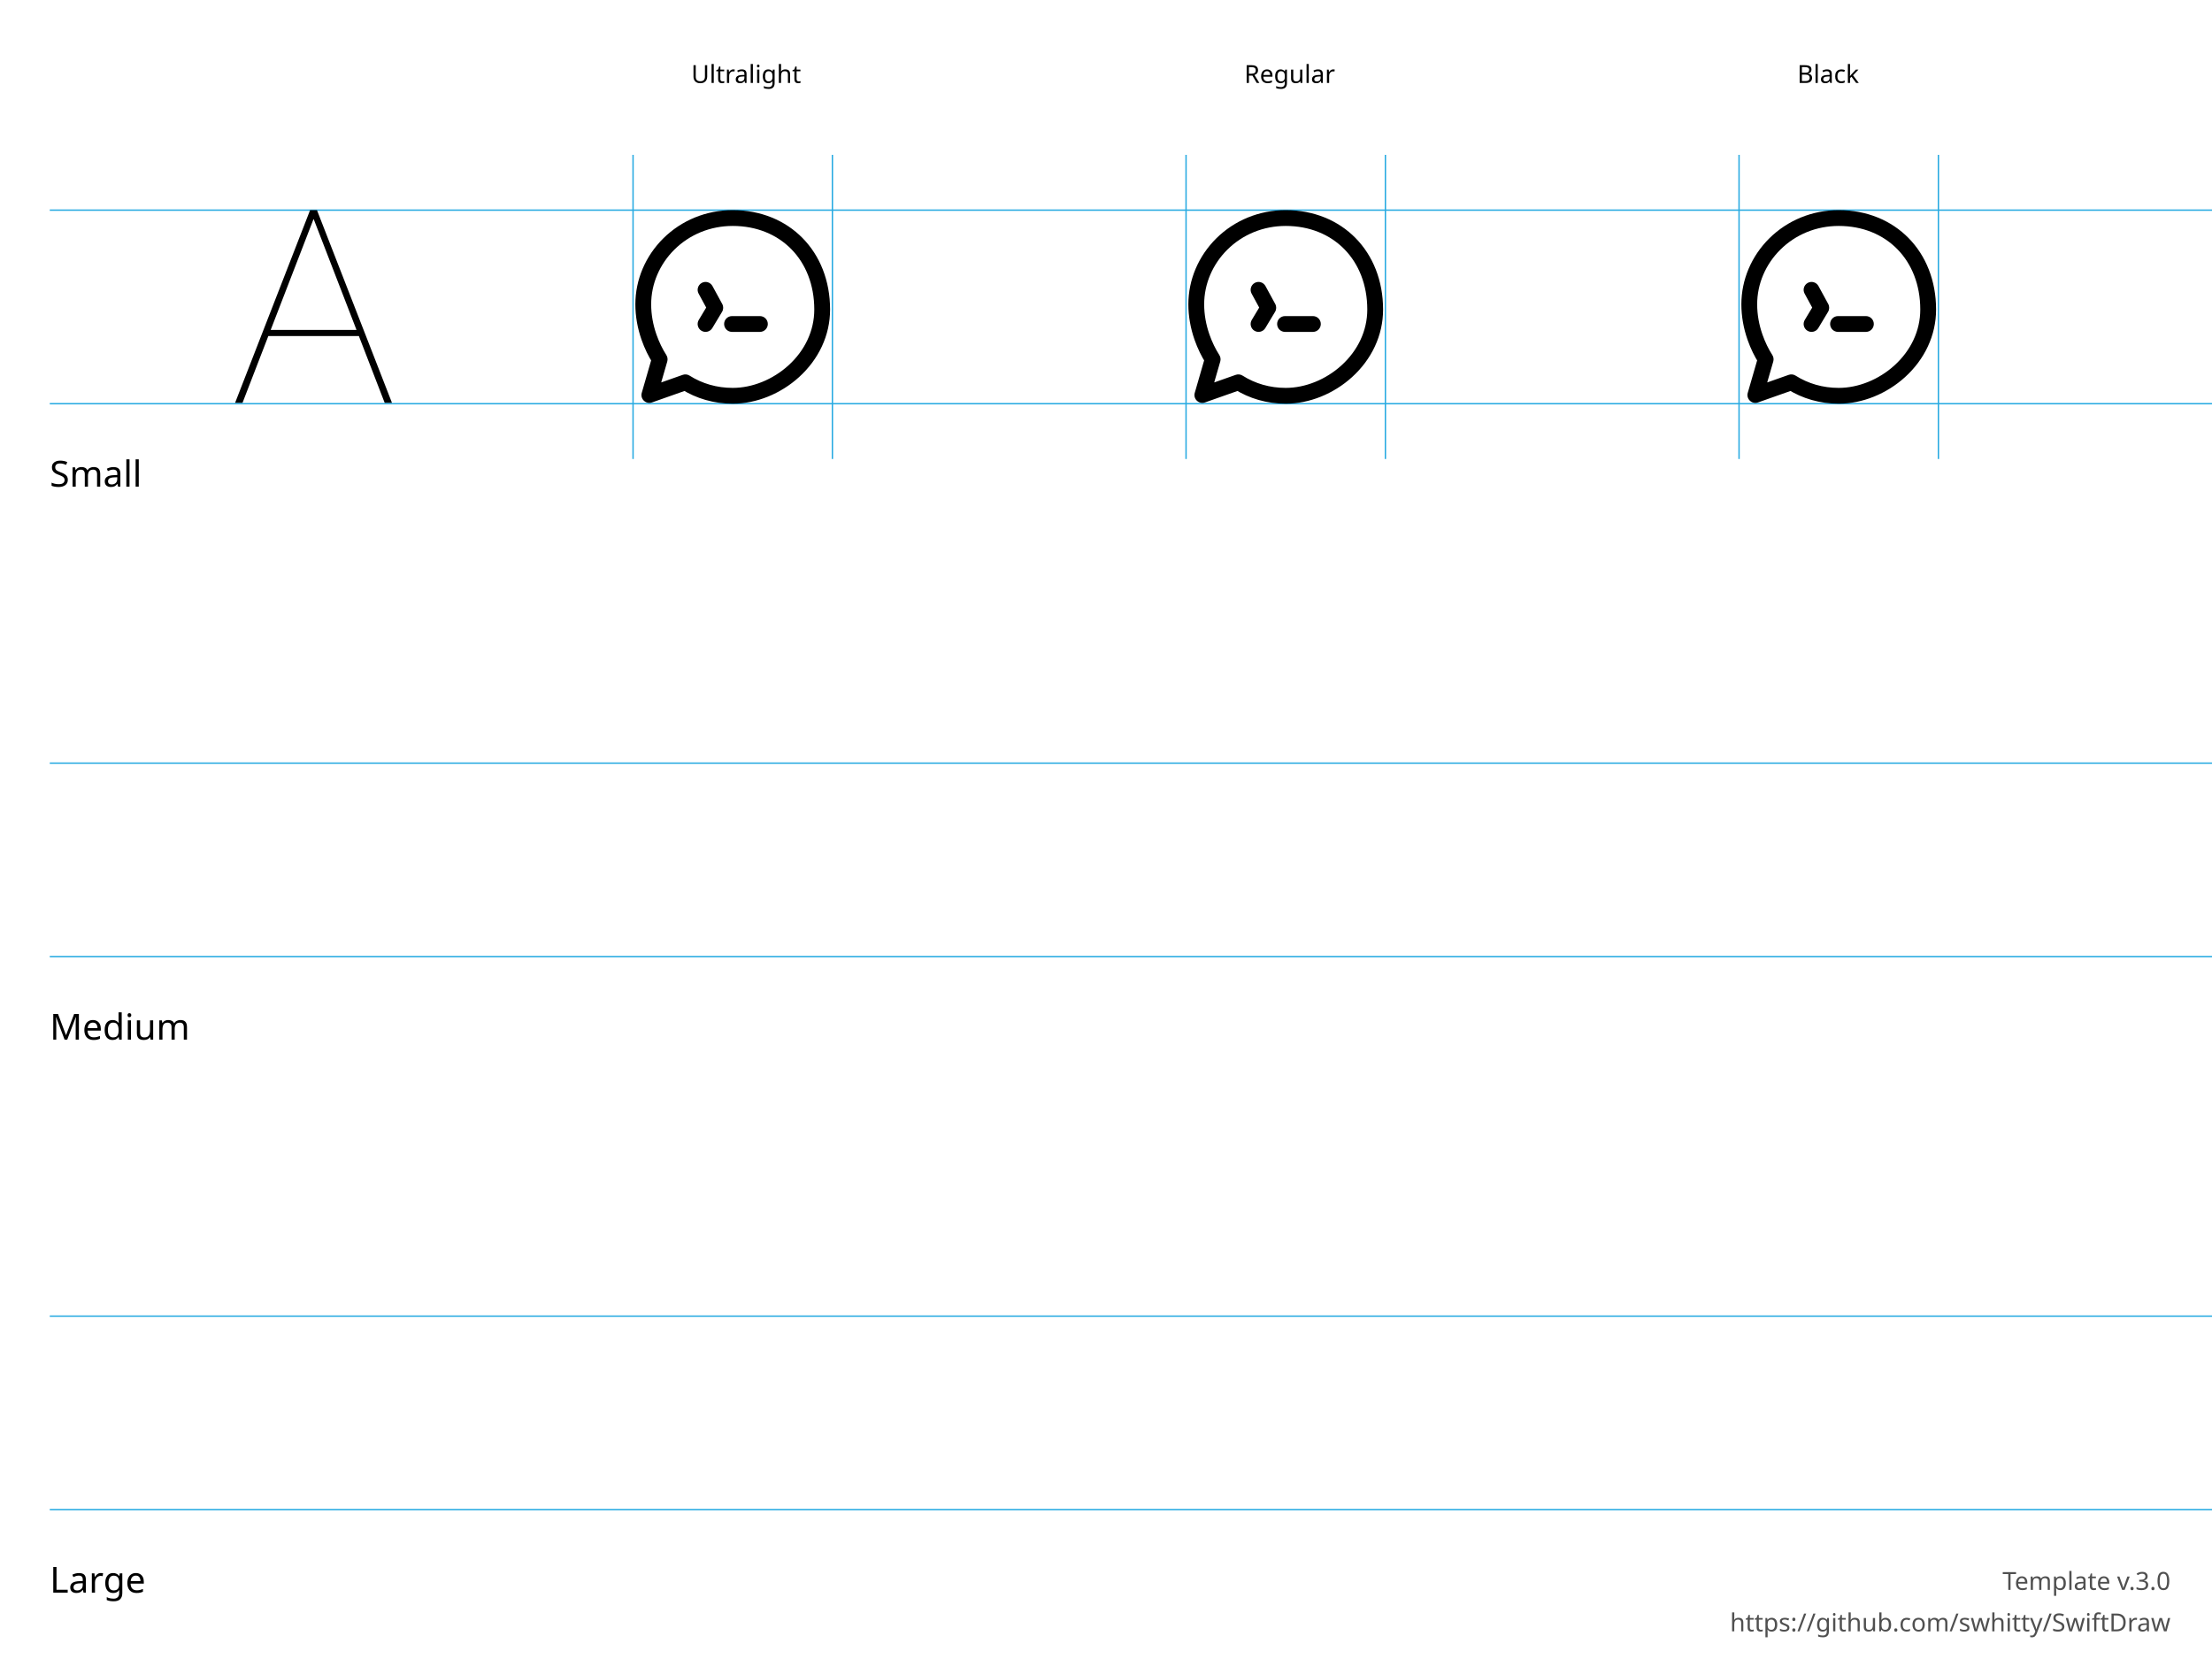
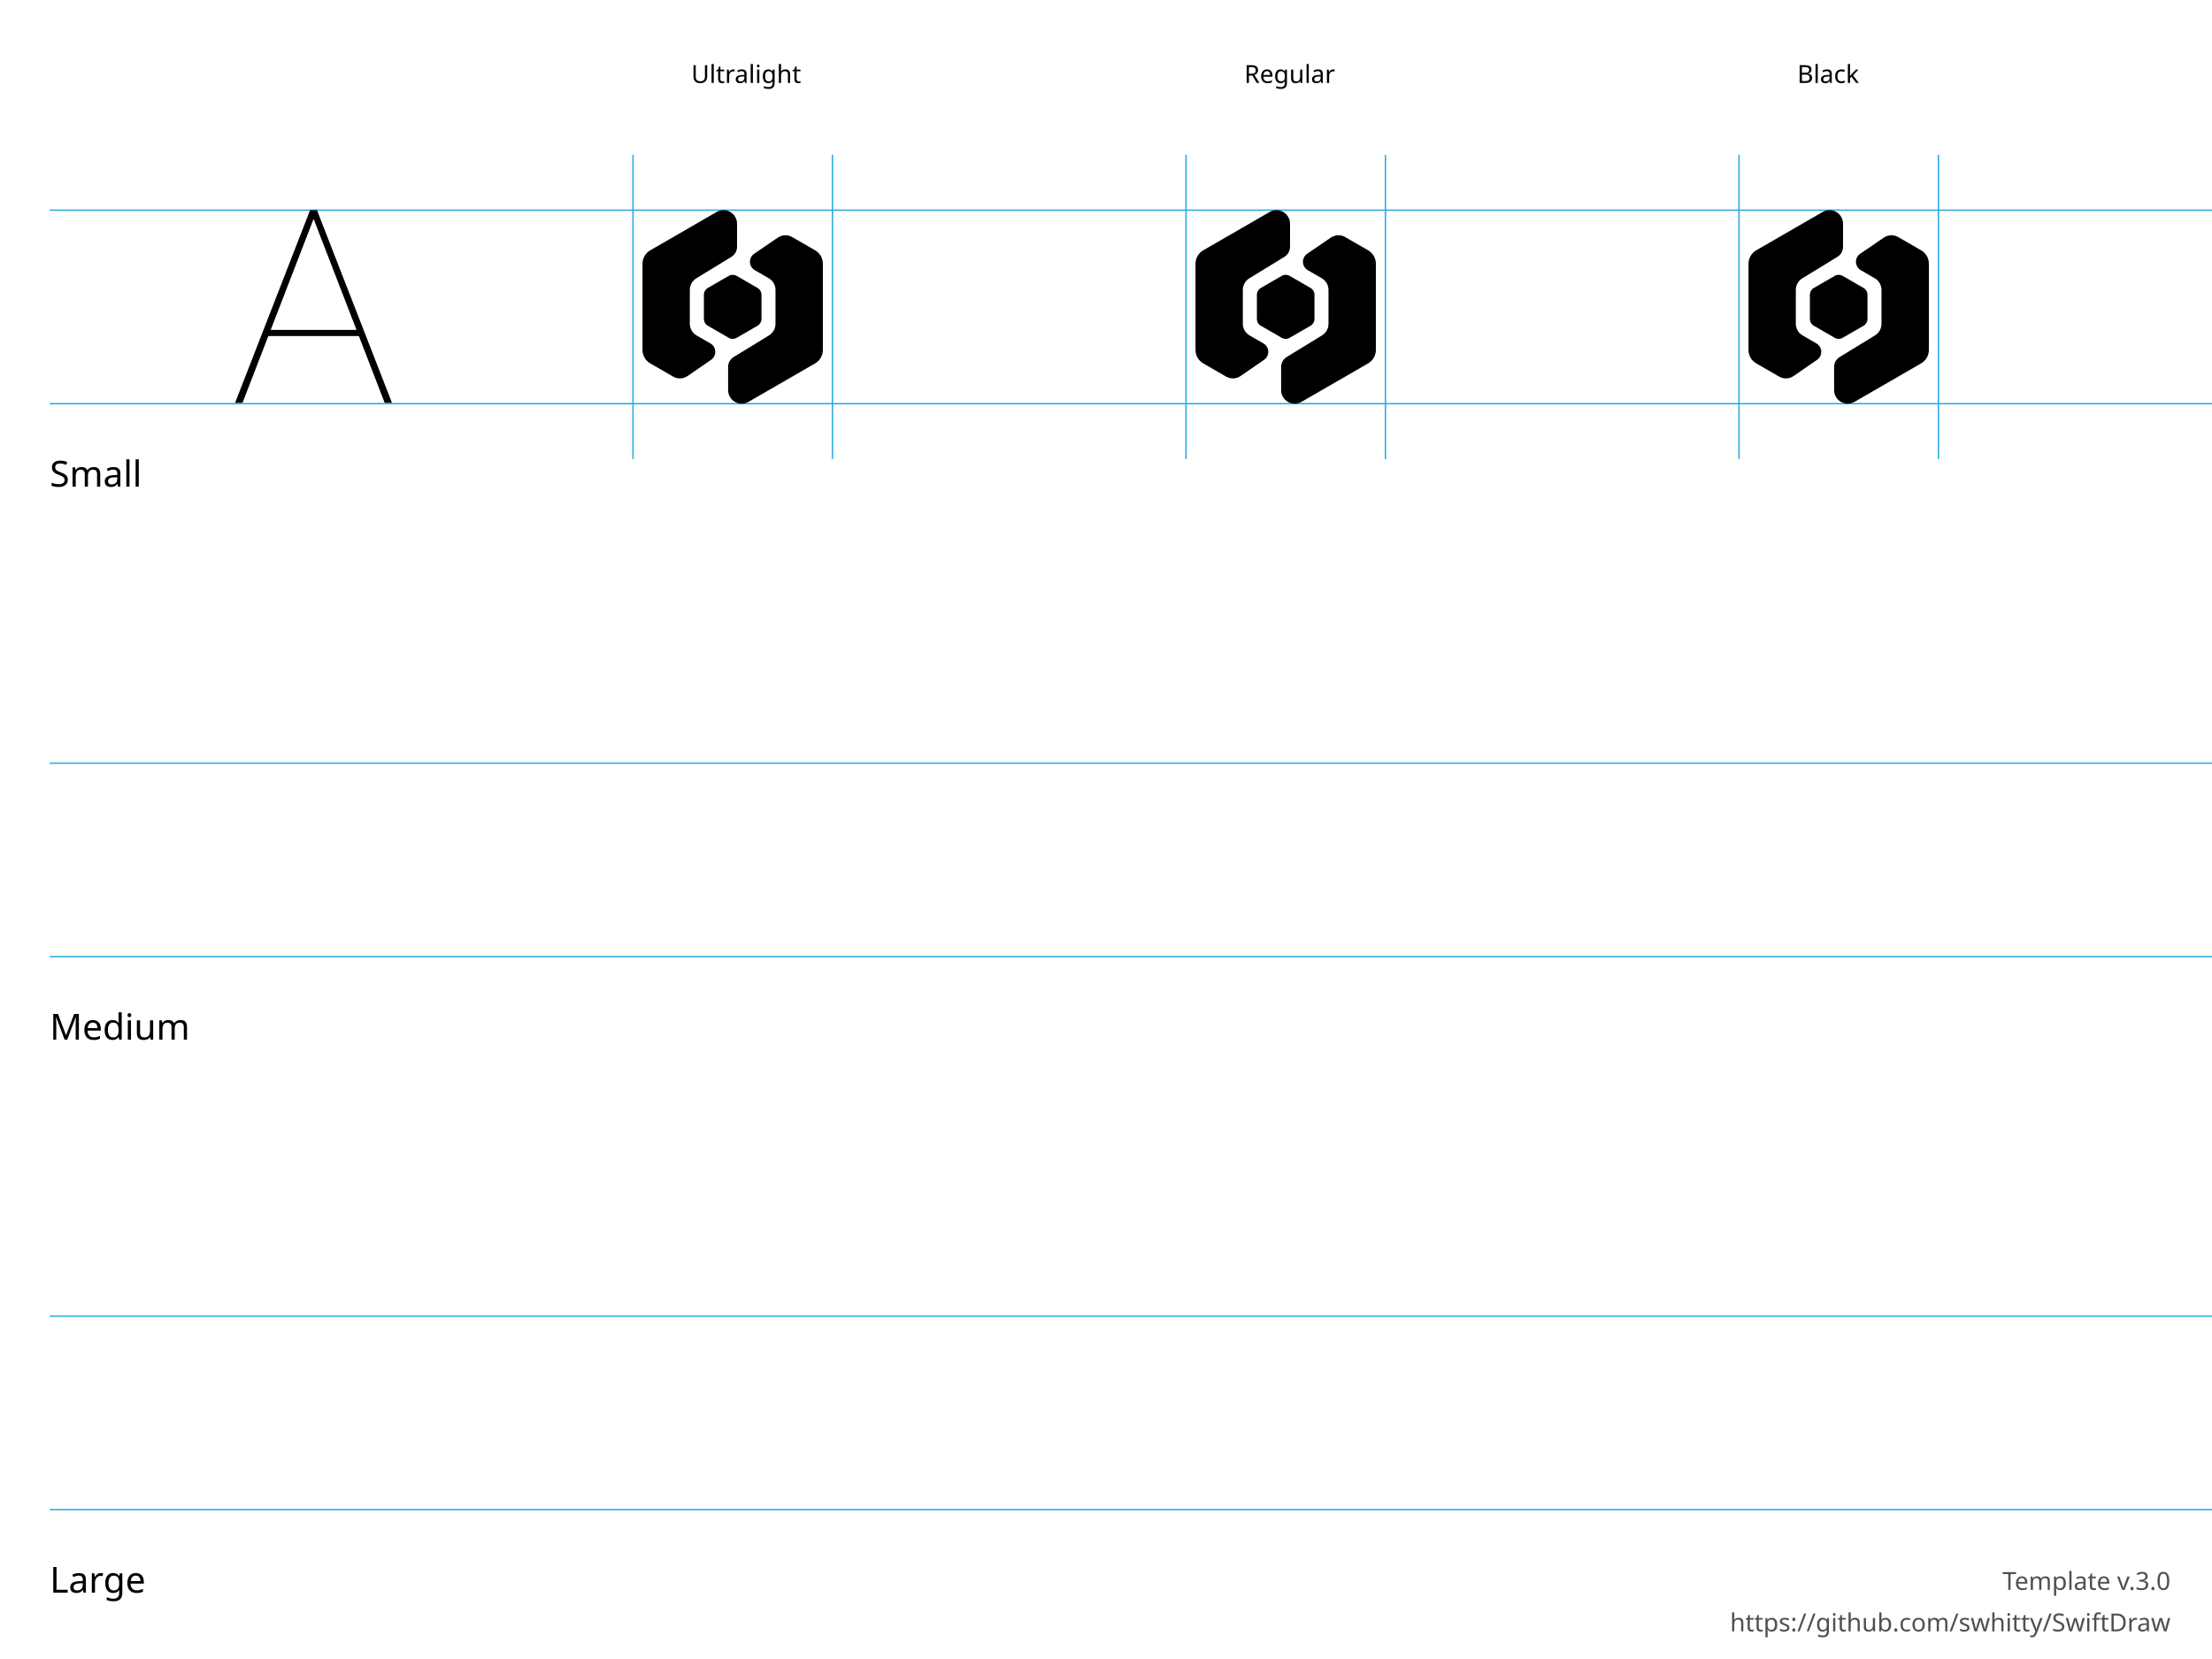
<svg xmlns="http://www.w3.org/2000/svg" height="600" width="800">
  <g id="Notes" font-family="LucidaGrande, 'Lucida Grande', sans-serif" font-size="13">
    <rect fill="white" height="600.0" width="800.0" x="0.0" y="0.0" />
    <g font-size="13">
      <text x="18.0" y="176.0">Small</text>
      <text x="18.0" y="376.0">Medium</text>
      <text x="18.0" y="576.0">Large</text>
    </g>
    <g font-size="9">
      <text x="250.0" y="30.0">Ultralight</text>
      <text x="450.0" y="30.0">Regular</text>
      <text x="650.0" y="30.0">Black</text>
      <text id="template-version" fill="#505050" text-anchor="end" x="785.0" y="575.0">Template v.3.0</text>
      <a href="https://github.com/swhitty/SwiftDraw">
        <text fill="#505050" text-anchor="end" x="785.0" y="590.0">https://github.com/swhitty/SwiftDraw</text>
      </a>
    </g>
  </g>
  <g id="Guides" stroke="rgb(39, 170, 225)" stroke-width="0.5">
    <path id="Capline-S" d="M18,76 l800,0" />
    <path id="H-reference" d="M85,145.755 L87.685,145.755 L113.369,79.287 L114.052,79.287 L114.052,76 L112.148,76 L85,145.755 Z M95.693,121.536 L130.996,121.536 L130.263,119.313 L96.474,119.313 L95.693,121.536 Z M139.15,145.755 L141.787,145.755 L114.638,76 L113.466,76 L113.466,79.287 L139.15,145.755 Z" stroke="none" transform="translate(0,0)" />
    <path id="Baseline-S" d="M18,146 l800,0" />
-     <path id="left-margin-Ultralight-S" d="M228.95,56 l0,110" />
-     <path id="right-margin-Ultralight-S" d="M301.05,56 l0,110" />
-     <path id="left-margin-Regular-S" d="M428.95,56 l0,110" />
-     <path id="right-margin-Regular-S" d="M501.05,56 l0,110" />
-     <path id="left-margin-Black-S" d="M628.95,56 l0,110" />
-     <path id="right-margin-Black-S" d="M701.05,56 l0,110" />
+     <path id="left-margin-Ultralight-S" d="M228.937,56 l0,110" />
+     <path id="right-margin-Ultralight-S" d="M301.063,56 l0,110" />
+     <path id="left-margin-Regular-S" d="M428.937,56 l0,110" />
+     <path id="right-margin-Regular-S" d="M501.063,56 l0,110" />
+     <path id="left-margin-Black-S" d="M628.937,56 l0,110" />
+     <path id="right-margin-Black-S" d="M701.063,56 l0,110" />
    <path id="Capline-M" d="M18,276 l800,0" />
    <path id="Baseline-M" d="M18,346 l800,0" />
    <path id="Capline-L" d="M18,476 l800,0" />
    <path id="Baseline-L" d="M18,546 l800,0" />
  </g>
  <g id="Symbols">
    <g id="Ultralight-S" transform="translate(0,0)">
-       <path d="M265,76 C255.334,76 246.436,79.722 239.885,86.215 C233.468,92.574 229.79,101.134 229.79,110.043 C229.79,114.463 230.589,118.77 232.019,122.87 C233.143,126.091 234.604,129.032 236.177,131.484 L235.837,129.148 L232.104,142.062 C231.458,144.295 233.607,146.323 235.799,145.55 L248.817,140.958 L246.336,140.677 C251.837,144.166 258.22,146 265,146 C273.537,146 282.317,142.447 289.002,136.373 C296.065,129.956 300.21,121.306 300.21,111.957 C300.21,90.925 285.399,76 265,76 Z M265,81.714 C282.233,81.714 294.496,94.072 294.496,111.957 C294.496,119.629 291.073,126.771 285.16,132.143 C279.504,137.283 272.083,140.286 265,140.286 C259.299,140.286 253.978,138.757 249.397,135.851 C248.657,135.382 247.742,135.278 246.916,135.57 L233.898,140.161 L237.593,143.649 L241.326,130.735 C241.555,129.944 241.431,129.092 240.987,128.399 C239.648,126.311 238.385,123.771 237.415,120.989 C236.187,117.467 235.504,113.79 235.504,110.043 C235.504,102.681 238.558,95.575 243.907,90.273 C249.396,84.833 256.853,81.714 265,81.714 Z" />
-       <path d="M264.748,120.034 L274.832,120.034 C276.41,120.034 277.689,118.754 277.689,117.176 C277.689,115.599 276.41,114.319 274.832,114.319 L264.748,114.319 C263.17,114.319 261.891,115.599 261.891,117.176 C261.891,118.754 263.17,120.034 264.748,120.034 Z" />
-       <path d="M252.659,106.19 L256.188,112.671 L256.249,109.833 L252.719,115.705 C251.906,117.057 252.344,118.812 253.696,119.625 C255.049,120.438 256.804,120.001 257.617,118.648 L261.146,112.777 C261.668,111.908 261.691,110.828 261.207,109.938 L257.677,103.457 C256.923,102.071 255.187,101.56 253.802,102.314 C252.416,103.069 251.904,104.804 252.659,106.19 Z" />
+       <path fill-rule="evenodd" clip-rule="evenodd" d="M 280.467 104.873 C 280.467 103.118 279.531 101.496 278.011 100.619 L 272.981 97.714 C 271.936 97.111 271.274 96.014 271.229 94.809 C 271.183 93.604 271.76 92.459 272.755 91.779 L 281.293 85.945 C 282.853 84.879 284.885 84.802 286.521 85.746 L 294.795 90.524 C 296.532 91.527 297.602 93.38 297.602 95.386 V 126.566 C 297.602 128.571 296.532 130.425 294.795 131.428 L 270.701 145.338 C 269.181 146.216 267.309 146.216 265.789 145.338 C 264.269 144.461 263.333 142.839 263.333 141.084 V 132.707 C 263.333 131.241 264.096 129.88 265.347 129.115 L 278.117 121.309 C 279.577 120.417 280.467 118.829 280.467 117.118 V 104.873 Z" />
+       <path fill-rule="evenodd" clip-rule="evenodd" d="M 249.484 117.067 C 249.484 118.822 250.42 120.444 251.94 121.321 L 256.934 124.205 C 257.976 124.807 258.638 125.9 258.686 127.103 C 258.734 128.305 258.163 129.449 257.172 130.132 L 248.683 135.987 C 247.122 137.064 245.08 137.146 243.438 136.198 L 235.175 131.428 C 233.438 130.425 232.368 128.572 232.368 126.566 V 95.386 C 232.368 93.38 233.438 91.527 235.175 90.524 L 259.191 76.658 C 260.712 75.78 262.585 75.781 264.105 76.659 C 265.625 77.537 266.561 79.159 266.56 80.915 L 266.556 89.294 C 266.555 90.76 265.792 92.12 264.541 92.884 L 251.834 100.654 C 250.374 101.547 249.484 103.134 249.484 104.845 V 117.067 Z" />
+       <path fill-rule="evenodd" clip-rule="evenodd" d="M 263.582 99.762 C 264.45 99.26 265.52 99.26 266.389 99.762 C 268.38 100.911 272.004 103.004 273.995 104.153 C 274.864 104.655 275.399 105.581 275.399 106.584 V 115.367 C 275.399 116.37 274.864 117.297 273.995 117.798 C 272.004 118.948 268.38 121.04 266.389 122.19 C 265.52 122.691 264.45 122.691 263.582 122.19 C 261.59 121.04 257.966 118.948 255.975 117.798 C 255.107 117.297 254.572 116.37 254.572 115.367 V 106.584 C 254.572 105.581 255.107 104.655 255.975 104.153 C 257.966 103.004 261.59 100.911 263.582 99.762 Z" />
    </g>
    <g id="Regular-S" transform="translate(0,0)">
-       <path d="M465,76 C455.334,76 446.436,79.722 439.885,86.215 C433.468,92.574 429.79,101.134 429.79,110.043 C429.79,114.463 430.589,118.77 432.019,122.87 C433.143,126.091 434.604,129.032 436.177,131.484 L435.837,129.148 L432.104,142.062 C431.458,144.295 433.607,146.323 435.799,145.55 L448.817,140.958 L446.336,140.677 C451.837,144.166 458.22,146 465,146 C473.537,146 482.317,142.447 489.002,136.373 C496.065,129.956 500.21,121.306 500.21,111.957 C500.21,90.925 485.399,76 465,76 Z M465,81.714 C482.233,81.714 494.496,94.072 494.496,111.957 C494.496,119.629 491.073,126.771 485.16,132.143 C479.503,137.283 472.082,140.286 465,140.286 C459.299,140.286 453.978,138.757 449.397,135.851 C448.657,135.382 447.742,135.278 446.916,135.57 L433.898,140.161 L437.593,143.649 L441.326,130.735 C441.555,129.944 441.431,129.092 440.987,128.399 C439.647,126.311 438.385,123.771 437.415,120.989 C436.186,117.467 435.504,113.79 435.504,110.043 C435.504,102.681 438.558,95.575 443.907,90.273 C449.396,84.833 456.853,81.714 465,81.714 Z" />
-       <path d="M464.748,120.034 L474.832,120.034 C476.41,120.034 477.689,118.754 477.689,117.176 C477.689,115.599 476.41,114.319 474.832,114.319 L464.748,114.319 C463.17,114.319 461.891,115.599 461.891,117.176 C461.891,118.754 463.17,120.034 464.748,120.034 Z" />
-       <path d="M452.659,106.19 L456.188,112.671 L456.249,109.833 L452.719,115.705 C451.906,117.057 452.344,118.812 453.696,119.625 C455.049,120.438 456.804,120.001 457.617,118.648 L461.146,112.777 C461.668,111.908 461.691,110.828 461.207,109.938 L457.677,103.457 C456.923,102.071 455.187,101.56 453.802,102.314 C452.416,103.069 451.904,104.804 452.659,106.19 Z" />
+       <path fill-rule="evenodd" clip-rule="evenodd" d="M 480.467 104.873 C 480.467 103.118 479.531 101.496 478.011 100.619 L 472.981 97.714 C 471.936 97.111 471.274 96.014 471.229 94.809 C 471.183 93.604 471.76 92.459 472.755 91.779 L 481.293 85.945 C 482.853 84.879 484.885 84.802 486.521 85.746 L 494.795 90.524 C 496.532 91.527 497.602 93.38 497.602 95.386 V 126.566 C 497.602 128.571 496.532 130.425 494.795 131.428 L 470.701 145.338 C 469.181 146.216 467.309 146.216 465.789 145.338 C 464.269 144.461 463.333 142.839 463.333 141.084 V 132.707 C 463.333 131.241 464.096 129.88 465.347 129.115 L 478.117 121.309 C 479.577 120.417 480.467 118.829 480.467 117.118 V 104.873 Z" />
+       <path fill-rule="evenodd" clip-rule="evenodd" d="M 449.484 117.067 C 449.484 118.822 450.42 120.444 451.94 121.321 L 456.934 124.205 C 457.976 124.807 458.638 125.9 458.686 127.103 C 458.734 128.305 458.163 129.449 457.172 130.132 L 448.683 135.987 C 447.122 137.064 445.08 137.146 443.438 136.198 L 435.175 131.428 C 433.438 130.425 432.368 128.572 432.368 126.566 V 95.386 C 432.368 93.38 433.438 91.527 435.175 90.524 L 459.191 76.658 C 460.712 75.78 462.585 75.781 464.105 76.659 C 465.625 77.537 466.561 79.159 466.56 80.915 L 466.556 89.294 C 466.555 90.76 465.792 92.12 464.541 92.884 L 451.834 100.654 C 450.374 101.547 449.484 103.134 449.484 104.845 V 117.067 Z" />
+       <path fill-rule="evenodd" clip-rule="evenodd" d="M 463.582 99.762 C 464.45 99.26 465.52 99.26 466.389 99.762 C 468.38 100.911 472.004 103.004 473.995 104.153 C 474.864 104.655 475.399 105.581 475.399 106.584 V 115.367 C 475.399 116.37 474.864 117.297 473.995 117.798 C 472.004 118.948 468.38 121.04 466.389 122.19 C 465.52 122.691 464.45 122.691 463.582 122.19 C 461.59 121.04 457.966 118.948 455.975 117.798 C 455.107 117.297 454.572 116.37 454.572 115.367 V 106.584 C 454.572 105.581 455.107 104.655 455.975 104.153 C 457.966 103.004 461.59 100.911 463.582 99.762 Z" />
    </g>
    <g id="Black-S" transform="translate(0,0)">
-       <path d="M665,76 C655.334,76 646.436,79.722 639.885,86.215 C633.468,92.574 629.79,101.134 629.79,110.043 C629.79,114.463 630.589,118.77 632.019,122.87 C633.143,126.091 634.604,129.032 636.177,131.484 L635.837,129.148 L632.104,142.062 C631.458,144.295 633.607,146.323 635.799,145.55 L648.817,140.958 L646.336,140.677 C651.837,144.166 658.22,146 665,146 C673.537,146 682.317,142.447 689.002,136.373 C696.065,129.956 700.21,121.306 700.21,111.957 C700.21,90.925 685.399,76 665,76 Z M665,81.714 C682.233,81.714 694.496,94.072 694.496,111.957 C694.496,119.629 691.073,126.771 685.16,132.143 C679.503,137.283 672.083,140.286 665,140.286 C659.299,140.286 653.978,138.757 649.397,135.851 C648.657,135.382 647.742,135.278 646.916,135.57 L633.898,140.161 L637.593,143.649 L641.326,130.735 C641.555,129.944 641.431,129.092 640.987,128.399 C639.647,126.311 638.385,123.771 637.415,120.989 C636.187,117.467 635.504,113.79 635.504,110.043 C635.504,102.681 638.558,95.575 643.907,90.273 C649.396,84.833 656.853,81.714 665,81.714 Z" />
-       <path d="M664.748,120.034 L674.832,120.034 C676.41,120.034 677.689,118.754 677.689,117.176 C677.689,115.599 676.41,114.319 674.832,114.319 L664.748,114.319 C663.17,114.319 661.891,115.599 661.891,117.176 C661.891,118.754 663.17,120.034 664.748,120.034 Z" />
-       <path d="M652.659,106.19 L656.188,112.671 L656.249,109.833 L652.719,115.705 C651.906,117.057 652.344,118.812 653.696,119.625 C655.049,120.438 656.804,120.001 657.617,118.648 L661.146,112.777 C661.668,111.908 661.691,110.828 661.207,109.938 L657.677,103.457 C656.923,102.071 655.187,101.56 653.802,102.314 C652.416,103.069 651.904,104.804 652.659,106.19 Z" />
+       <path fill-rule="evenodd" clip-rule="evenodd" d="M 680.467 104.873 C 680.467 103.118 679.531 101.496 678.011 100.619 L 672.981 97.714 C 671.936 97.111 671.274 96.014 671.229 94.809 C 671.183 93.604 671.76 92.459 672.755 91.779 L 681.293 85.945 C 682.853 84.879 684.885 84.802 686.521 85.746 L 694.795 90.524 C 696.532 91.527 697.602 93.38 697.602 95.386 V 126.566 C 697.602 128.571 696.532 130.425 694.795 131.428 L 670.701 145.338 C 669.181 146.216 667.309 146.216 665.789 145.338 C 664.269 144.461 663.333 142.839 663.333 141.084 V 132.707 C 663.333 131.241 664.096 129.88 665.347 129.115 L 678.117 121.309 C 679.577 120.417 680.467 118.829 680.467 117.118 V 104.873 Z" />
+       <path fill-rule="evenodd" clip-rule="evenodd" d="M 649.484 117.067 C 649.484 118.822 650.42 120.444 651.94 121.321 L 656.934 124.205 C 657.976 124.807 658.638 125.9 658.686 127.103 C 658.734 128.305 658.163 129.449 657.172 130.132 L 648.683 135.987 C 647.122 137.064 645.08 137.146 643.438 136.198 L 635.175 131.428 C 633.438 130.425 632.368 128.572 632.368 126.566 V 95.386 C 632.368 93.38 633.438 91.527 635.175 90.524 L 659.191 76.658 C 660.712 75.78 662.585 75.781 664.105 76.659 C 665.625 77.537 666.561 79.159 666.56 80.915 L 666.556 89.294 C 666.555 90.76 665.792 92.12 664.541 92.884 L 651.834 100.654 C 650.374 101.547 649.484 103.134 649.484 104.845 V 117.067 Z" />
+       <path fill-rule="evenodd" clip-rule="evenodd" d="M 663.582 99.762 C 664.45 99.26 665.52 99.26 666.389 99.762 C 668.38 100.911 672.004 103.004 673.995 104.153 C 674.864 104.655 675.399 105.581 675.399 106.584 V 115.367 C 675.399 116.37 674.864 117.297 673.995 117.798 C 672.004 118.948 668.38 121.04 666.389 122.19 C 665.52 122.691 664.45 122.691 663.582 122.19 C 661.59 121.04 657.966 118.948 655.975 117.798 C 655.107 117.297 654.572 116.37 654.572 115.367 V 106.584 C 654.572 105.581 655.107 104.655 655.975 104.153 C 657.966 103.004 661.59 100.911 663.582 99.762 Z" />
    </g>
  </g>
</svg>
